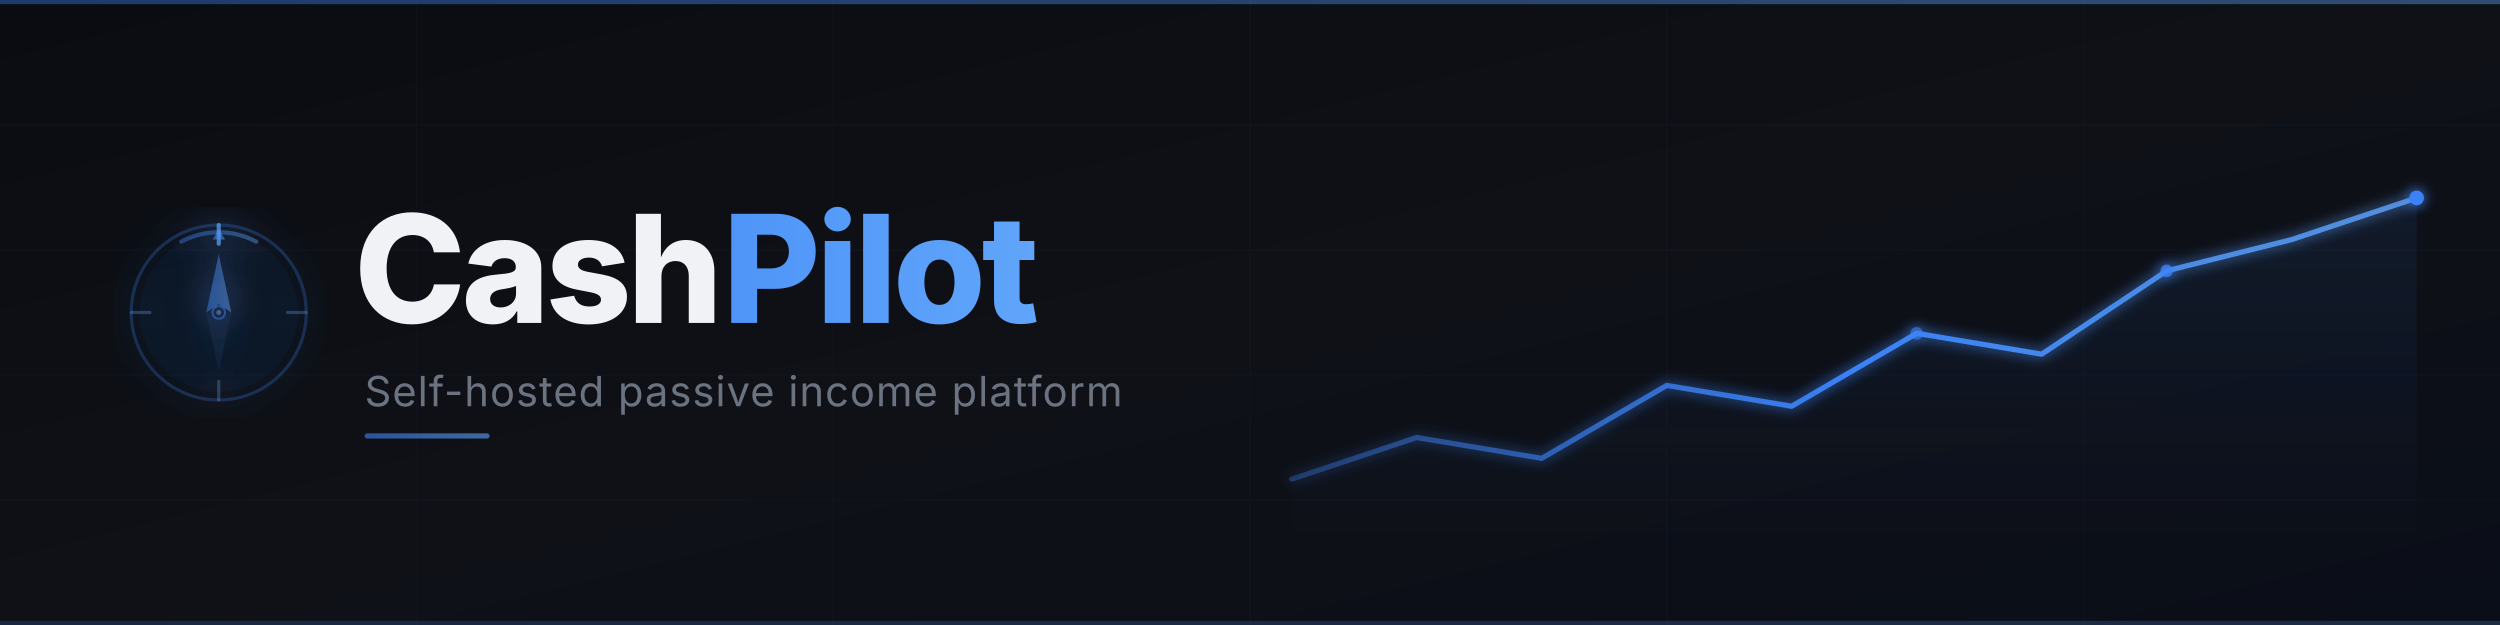
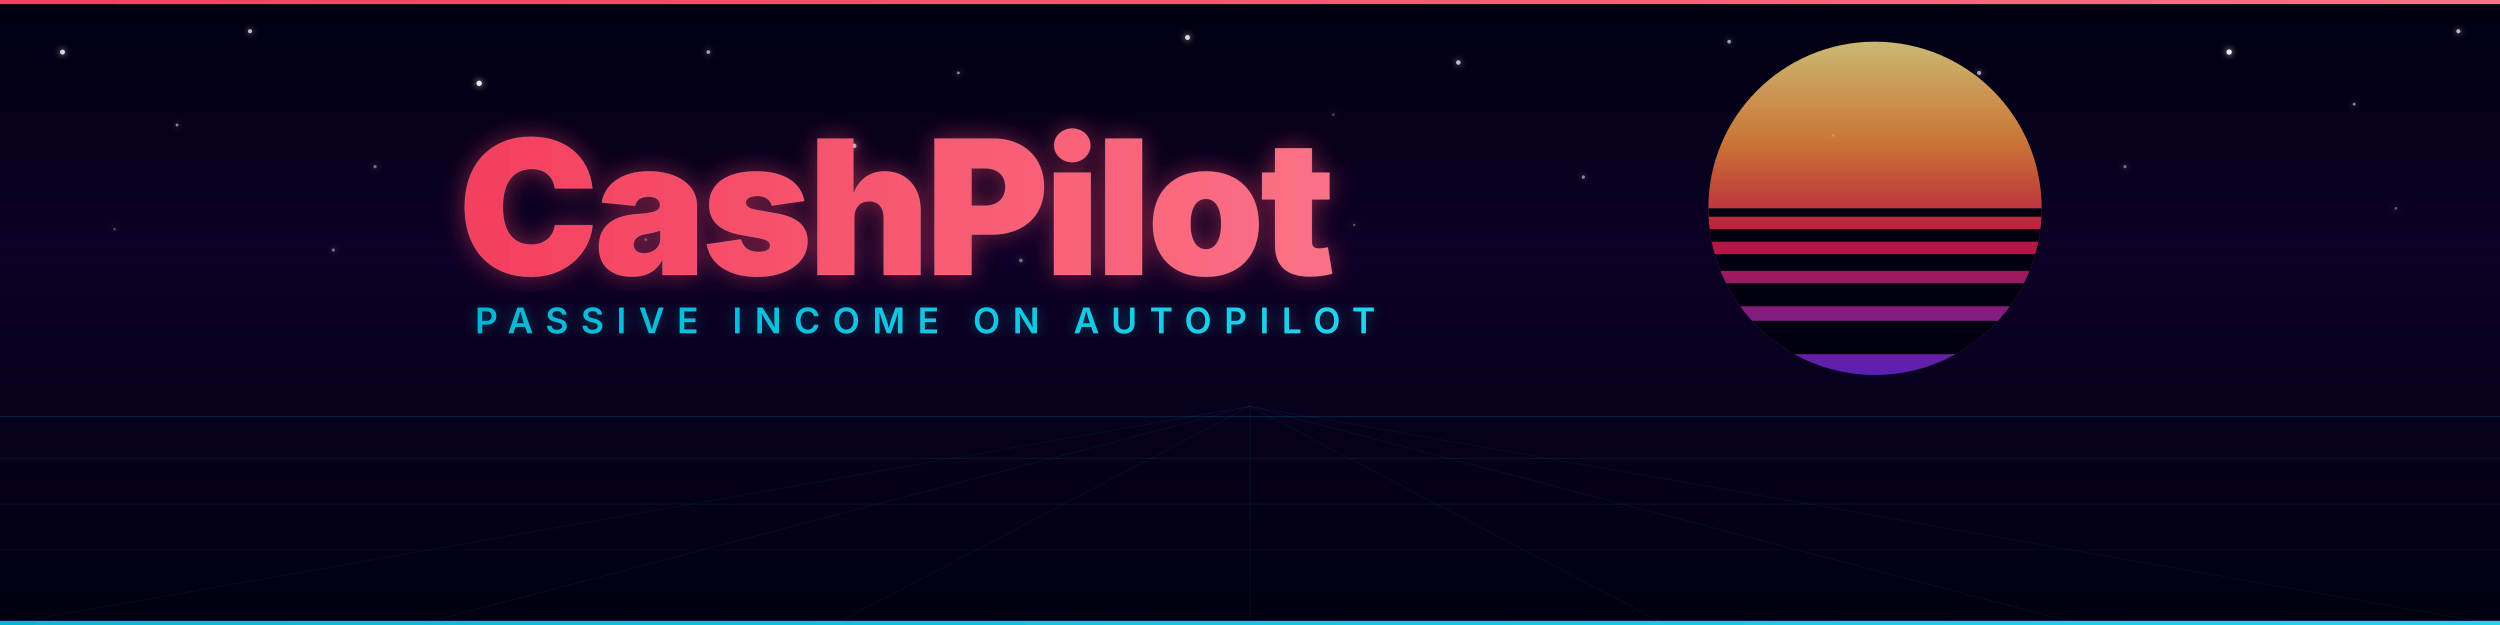
<svg xmlns="http://www.w3.org/2000/svg" viewBox="0 0 1200 300" width="1200" height="300">
  <defs>
-     <linearGradient id="bg" x1="0%" y1="0%" x2="100%" y2="100%">
-       <stop offset="0%" stop-color="#0a0c12" />
-       <stop offset="50%" stop-color="#0f1117" />
-       <stop offset="100%" stop-color="#0a0e18" />
+     <linearGradient id="bg" x1="0%" y1="0%" x2="0%" y2="100%">
+       <stop offset="0%" stop-color="#000010" />
+       <stop offset="40%" stop-color="#0d0025" />
+       <stop offset="100%" stop-color="#000010" />
    </linearGradient>
-     <linearGradient id="accent" x1="0%" y1="0%" x2="100%" y2="0%">
-       <stop offset="0%" stop-color="#3b82f6" />
-       <stop offset="100%" stop-color="#60a5fa" />
+     <linearGradient id="sun" x1="0%" y1="0%" x2="0%" y2="100%">
+       <stop offset="0%" stop-color="#fde68a" />
+       <stop offset="30%" stop-color="#fb923c" />
+       <stop offset="60%" stop-color="#e11d48" />
+       <stop offset="100%" stop-color="#6d28d9" />
    </linearGradient>
-     <linearGradient id="chartLine" x1="0%" y1="0%" x2="100%" y2="0%">
-       <stop offset="0%" stop-color="#3b82f6" stop-opacity="0.3" />
-       <stop offset="50%" stop-color="#3b82f6" stop-opacity="1" />
-       <stop offset="100%" stop-color="#60a5fa" stop-opacity="0.8" />
+     <linearGradient id="pk" x1="0%" y1="0%" x2="100%" y2="0%">
+       <stop offset="0%" stop-color="#f43f5e" />
+       <stop offset="100%" stop-color="#fb7185" />
    </linearGradient>
-     <linearGradient id="chartFill" x1="0%" y1="0%" x2="0%" y2="100%">
-       <stop offset="0%" stop-color="#3b82f6" stop-opacity="0.15" />
-       <stop offset="100%" stop-color="#3b82f6" stop-opacity="0" />
+     <linearGradient id="cy" x1="0%" y1="0%" x2="100%" y2="0%">
+       <stop offset="0%" stop-color="#06b6d4" />
+       <stop offset="100%" stop-color="#22d3ee" />
    </linearGradient>
-     <filter id="glow">
-       <feGaussianBlur stdDeviation="3" result="blur" />
+     <filter id="pg">
+       <feGaussianBlur stdDeviation="6" result="b" />
+       <feFlood flood-color="#f43f5e" flood-opacity="0.5" result="c" />
+       <feComposite in="c" in2="b" operator="in" result="g" />
      <feMerge>
-         <feMergeNode in="blur" />
+         <feMergeNode in="g" />
        <feMergeNode in="SourceGraphic" />
      </feMerge>
    </filter>
-     <filter id="softGlow">
-       <feGaussianBlur stdDeviation="8" result="blur" />
+     <filter id="cg">
+       <feGaussianBlur stdDeviation="3" result="b" />
+       <feFlood flood-color="#06b6d4" flood-opacity="0.4" result="c" />
+       <feComposite in="c" in2="b" operator="in" result="g" />
      <feMerge>
-         <feMergeNode in="blur" />
+         <feMergeNode in="g" />
        <feMergeNode in="SourceGraphic" />
      </feMerge>
    </filter>
+     <filter id="sg">
+       <feGaussianBlur stdDeviation="1.5" result="b" />
+       <feMerge>
+         <feMergeNode in="b" />
+         <feMergeNode in="SourceGraphic" />
+       </feMerge>
+     </filter>
+     <clipPath id="sc">
+       <circle cx="900" cy="100" r="80" />
+     </clipPath>
  </defs>
  <rect width="1200" height="300" fill="url(#bg)" />
-   <g opacity="0.04" stroke="#3b82f6" stroke-width="0.5">
-     <line x1="0" y1="60" x2="1200" y2="60" />
-     <line x1="0" y1="120" x2="1200" y2="120" />
-     <line x1="0" y1="180" x2="1200" y2="180" />
-     <line x1="0" y1="240" x2="1200" y2="240" />
-     <line x1="200" y1="0" x2="200" y2="300" />
-     <line x1="400" y1="0" x2="400" y2="300" />
-     <line x1="600" y1="0" x2="600" y2="300" />
-     <line x1="800" y1="0" x2="800" y2="300" />
-     <line x1="1000" y1="0" x2="1000" y2="300" />
+   <g fill="#fff" filter="url(#sg)">
+     <circle cx="30" cy="25" r="1.2" opacity="0.8" />
+     <circle cx="85" cy="60" r="0.7" opacity="0.5" />
+     <circle cx="120" cy="15" r="1" opacity="0.7" />
+     <circle cx="180" cy="80" r="0.8" opacity="0.4" />
+     <circle cx="230" cy="40" r="1.3" opacity="0.9" />
+     <circle cx="290" cy="95" r="0.6" opacity="0.3" />
+     <circle cx="340" cy="25" r="0.9" opacity="0.6" />
+     <circle cx="410" cy="70" r="1.1" opacity="0.7" />
+     <circle cx="460" cy="35" r="0.7" opacity="0.5" />
+     <circle cx="520" cy="90" r="1" opacity="0.4" />
+     <circle cx="570" cy="18" r="1.2" opacity="0.8" />
+     <circle cx="640" cy="55" r="0.6" opacity="0.3" />
+     <circle cx="700" cy="30" r="1.1" opacity="0.7" />
+     <circle cx="760" cy="85" r="0.8" opacity="0.5" />
+     <circle cx="830" cy="20" r="0.9" opacity="0.6" />
+     <circle cx="880" cy="65" r="0.7" opacity="0.4" />
+     <circle cx="950" cy="35" r="1" opacity="0.6" />
+     <circle cx="1020" cy="80" r="0.8" opacity="0.4" />
+     <circle cx="1070" cy="25" r="1.3" opacity="0.9" />
+     <circle cx="1130" cy="50" r="0.7" opacity="0.5" />
+     <circle cx="1180" cy="15" r="1" opacity="0.7" />
+     <circle cx="55" cy="110" r="0.6" opacity="0.3" />
+     <circle cx="160" cy="120" r="0.8" opacity="0.4" />
+     <circle cx="310" cy="115" r="0.7" opacity="0.3" />
+     <circle cx="490" cy="125" r="0.9" opacity="0.4" />
+     <circle cx="650" cy="108" r="0.6" opacity="0.3" />
+     <circle cx="1150" cy="100" r="0.7" opacity="0.3" />
  </g>
-   <path d="M 620 230 L 680 210 L 740 220 L 800 185 L 860 195 L 920 160 L 980 170 L 1040 130 L 1100 115 L 1160 95 L 1160 260 L 620 260 Z" fill="url(#chartFill)" opacity="0.6" />
-   <polyline points="620,230 680,210 740,220 800,185 860,195 920,160 980,170 1040,130 1100,115 1160,95" fill="none" stroke="url(#chartLine)" stroke-width="2.5" stroke-linecap="round" stroke-linejoin="round" filter="url(#glow)" />
-   <g fill="#3b82f6" filter="url(#glow)">
-     <circle cx="920" cy="160" r="3" opacity="0.6" />
-     <circle cx="1040" cy="130" r="3" opacity="0.8" />
-     <circle cx="1160" cy="95" r="3.5" opacity="1" />
+   <circle cx="900" cy="100" r="80" fill="url(#sun)" opacity="0.8" />
+   <g clip-path="url(#sc)">
+     <rect x="815" y="100" width="170" height="4" fill="#000010" />
+     <rect x="815" y="110" width="170" height="6" fill="#000010" />
+     <rect x="815" y="122" width="170" height="8" fill="#000010" />
+     <rect x="815" y="136" width="170" height="11" fill="#000010" />
+     <rect x="815" y="154" width="170" height="16" fill="#000010" />
  </g>
-   <g transform="translate(105, 150)" filter="url(#softGlow)">
-     <circle cx="0" cy="0" r="42" fill="none" stroke="#3b82f6" stroke-width="1.5" opacity="0.25" />
-     <circle cx="0" cy="0" r="38" fill="#3b82f6" opacity="0.04" />
-     <line x1="0" y1="-42" x2="0" y2="-33" stroke="#60a5fa" stroke-width="2" stroke-linecap="round" opacity="0.7" />
-     <line x1="42" y1="0" x2="33" y2="0" stroke="#60a5fa" stroke-width="1.5" stroke-linecap="round" opacity="0.3" />
-     <line x1="0" y1="42" x2="0" y2="33" stroke="#60a5fa" stroke-width="1.5" stroke-linecap="round" opacity="0.3" />
-     <line x1="-42" y1="0" x2="-33" y2="0" stroke="#60a5fa" stroke-width="1.5" stroke-linecap="round" opacity="0.3" />
-     <path d="M -18 -34 A 38 38 0 0 1 18 -34" fill="none" stroke="url(#accent)" stroke-width="2" stroke-linecap="round" opacity="0.4" />
-     <polygon points="0,-40 -3,-35 3,-35" fill="url(#accent)" opacity="0.5" />
-     <polygon points="0,-28 -6,0 0,-4 6,0" fill="url(#accent)" opacity="0.45" />
-     <polygon points="0,28 -6,0 0,4 6,0" fill="#1e3a5f" opacity="0.3" />
-     <circle cx="0" cy="0" r="3" fill="#1a1d26" stroke="#3b82f6" stroke-width="1" opacity="0.5" />
-     <circle cx="0" cy="0" r="1.2" fill="#60a5fa" opacity="0.5" />
+   <g stroke="#06b6d4" stroke-width="0.5">
+     <line x1="0" y1="200" x2="1200" y2="200" opacity="0.2" />
+     <line x1="0" y1="220" x2="1200" y2="220" opacity="0.14" />
+     <line x1="0" y1="242" x2="1200" y2="242" opacity="0.09" />
+     <line x1="0" y1="264" x2="1200" y2="264" opacity="0.05" />
+     <line x1="600" y1="195" x2="0" y2="300" opacity="0.07" />
+     <line x1="600" y1="195" x2="200" y2="300" opacity="0.07" />
+     <line x1="600" y1="195" x2="400" y2="300" opacity="0.07" />
+     <line x1="600" y1="195" x2="600" y2="300" opacity="0.07" />
+     <line x1="600" y1="195" x2="800" y2="300" opacity="0.07" />
+     <line x1="600" y1="195" x2="1000" y2="300" opacity="0.07" />
+     <line x1="600" y1="195" x2="1200" y2="300" opacity="0.07" />
  </g>
-   <text x="170" y="155" font-family="Inter, -apple-system, BlinkMacSystemFont, Arial, sans-serif" font-size="72" font-weight="800" fill="#f0f2f5" letter-spacing="-2">
-     Cash<tspan fill="url(#accent)">Pilot</tspan>
+   <text x="220" y="132" font-family="Inter, -apple-system, Arial, sans-serif" font-size="90" font-weight="900" fill="url(#pk)" letter-spacing="-2" filter="url(#pg)">
+     CashPilot
  </text>
-   <text x="175" y="195" font-family="Inter, -apple-system, BlinkMacSystemFont, Arial, sans-serif" font-size="20" font-weight="400" fill="#6b7280" letter-spacing="0.5">
-     Self-hosted passive income platform
+   <text x="220" y="132" font-family="Inter, -apple-system, Arial, sans-serif" font-size="90" font-weight="900" fill="none" stroke="#fff" stroke-width="0.3" letter-spacing="-2" opacity="0.2">
+     CashPilot
  </text>
-   <rect x="175" y="208" width="60" height="2.5" rx="1.25" fill="url(#accent)" opacity="0.6" />
-   <rect x="0" y="0" width="1200" height="2" fill="url(#accent)" opacity="0.4" />
-   <rect x="0" y="298" width="1200" height="2" fill="url(#accent)" opacity="0.2" />
+   <text x="228" y="160" font-family="Inter, -apple-system, Arial, sans-serif" font-size="17" font-weight="600" fill="url(#cy)" letter-spacing="6" filter="url(#cg)">
+     PASSIVE INCOME ON AUTOPILOT
+   </text>
+   <rect x="0" y="0" width="1200" height="2" fill="url(#pk)" filter="url(#pg)" />
+   <rect x="0" y="298" width="1200" height="2" fill="url(#cy)" filter="url(#cg)" />
</svg>
